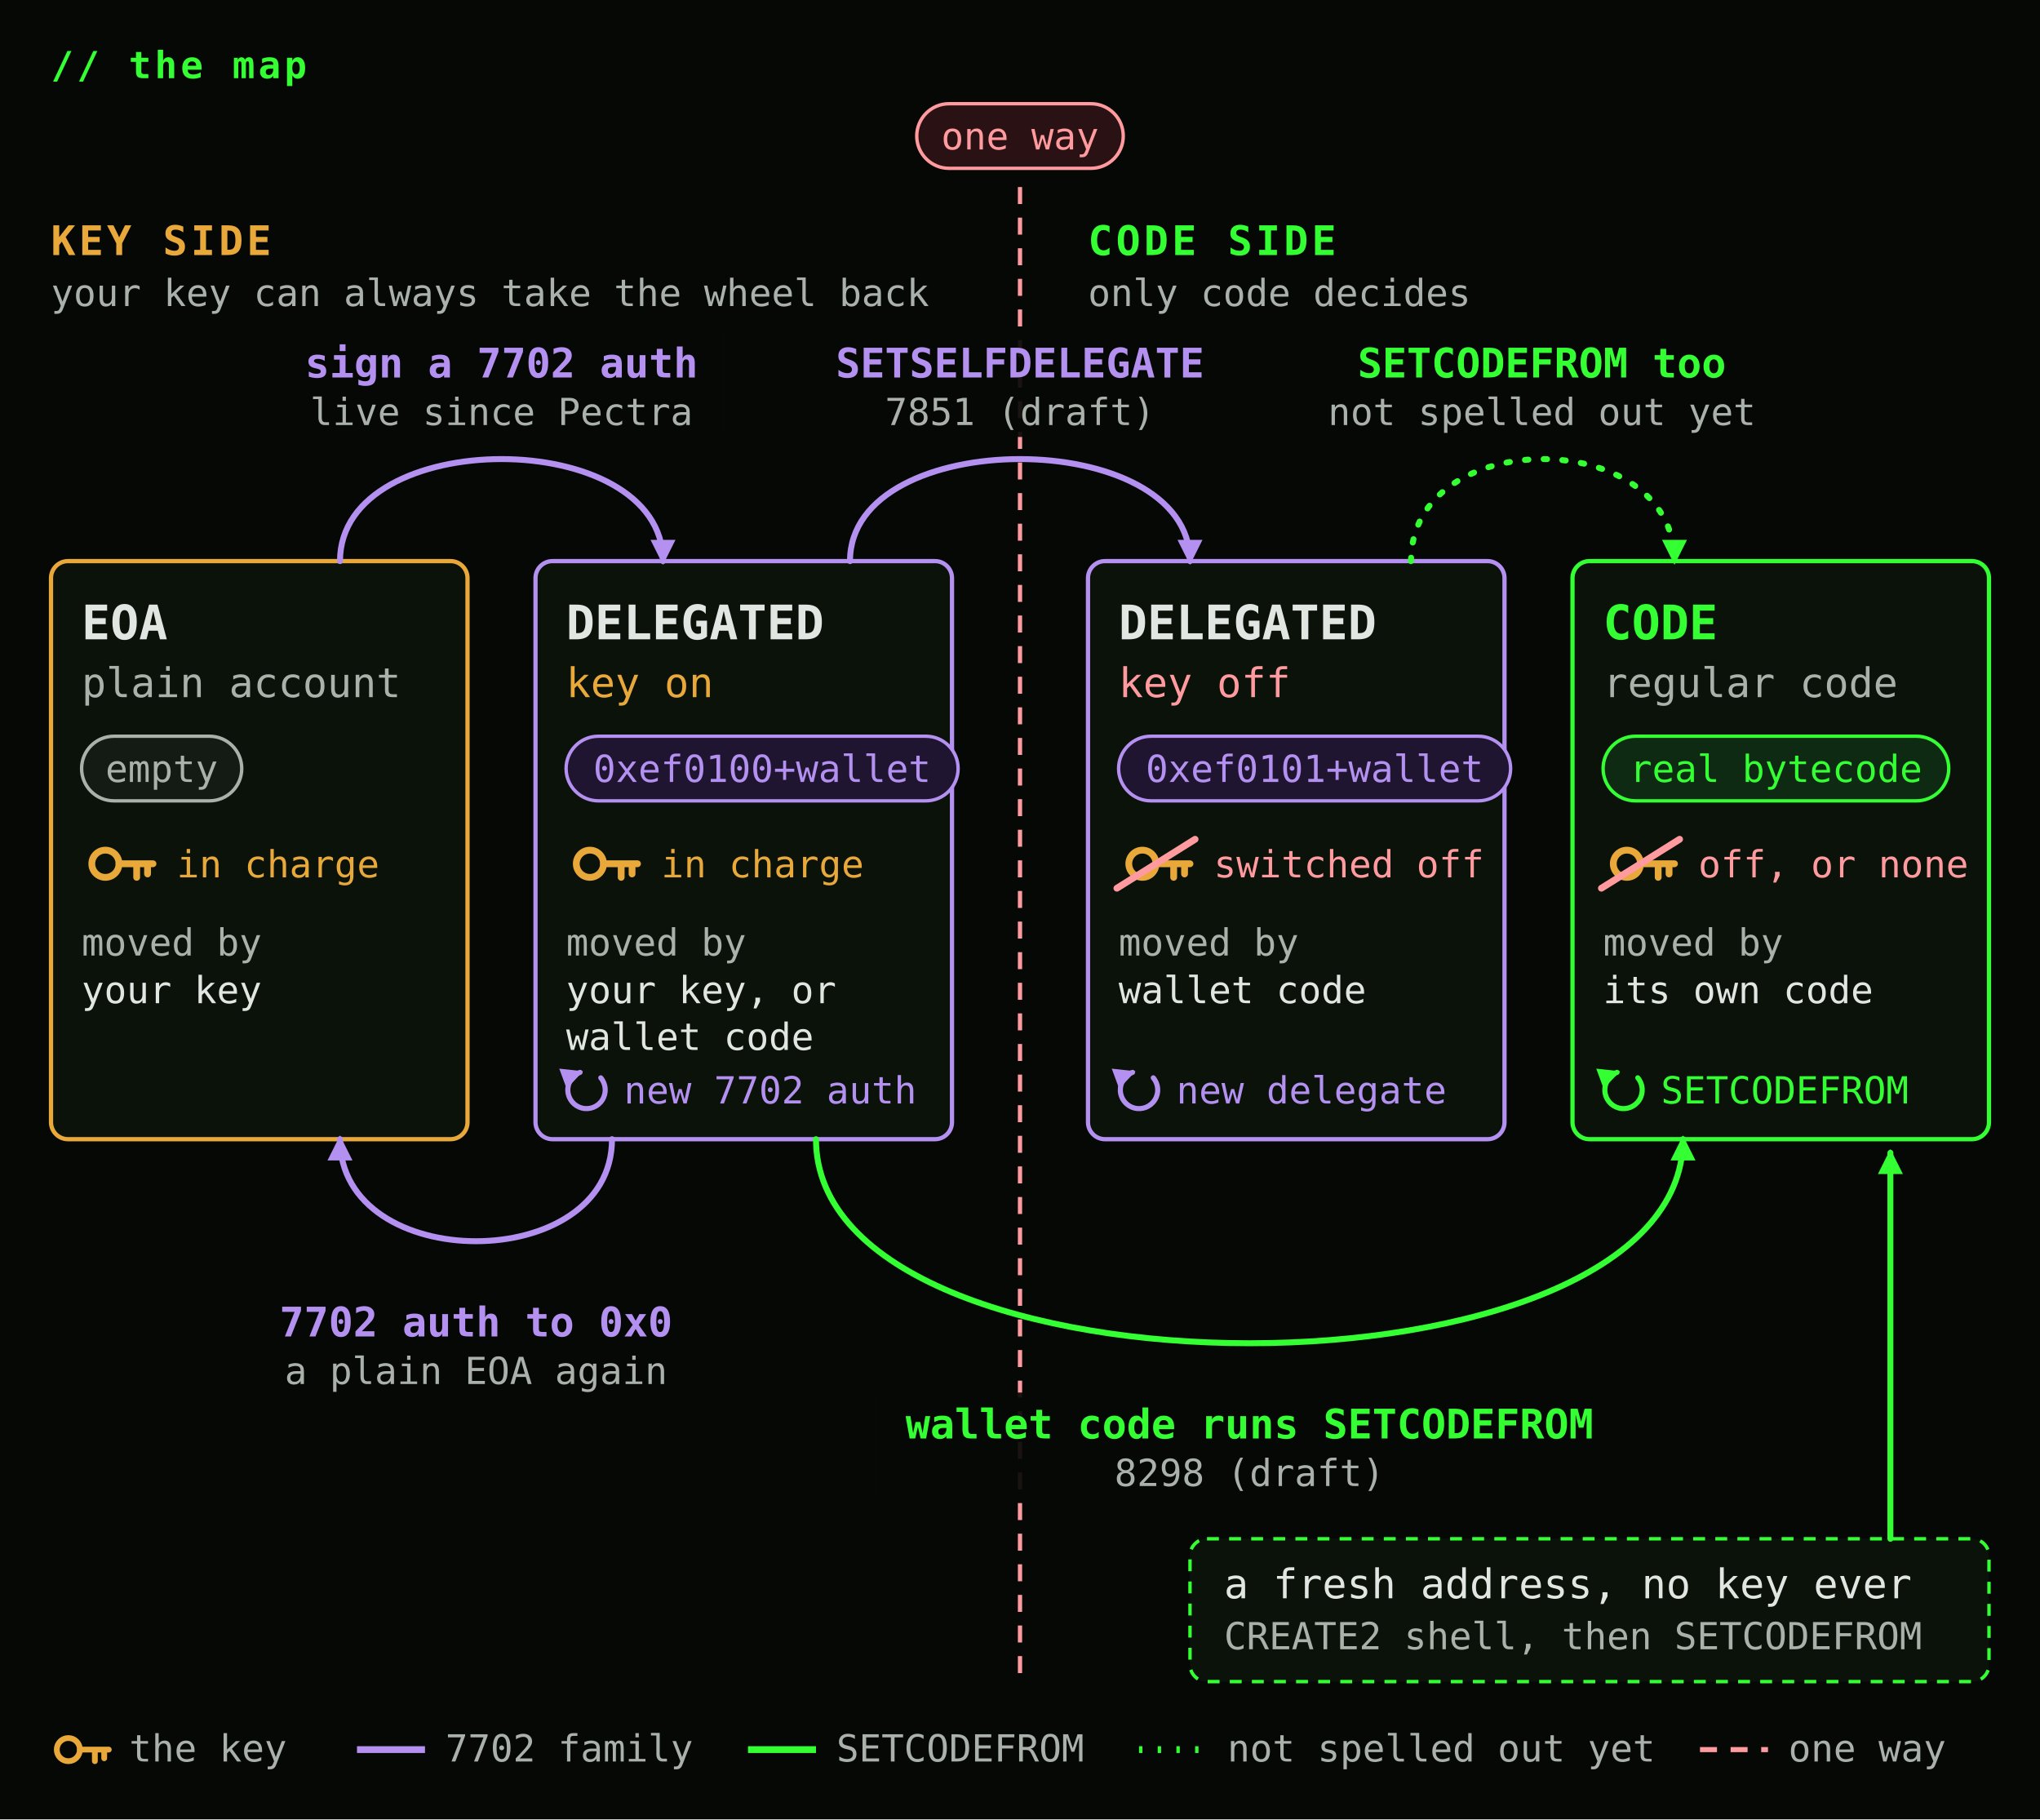
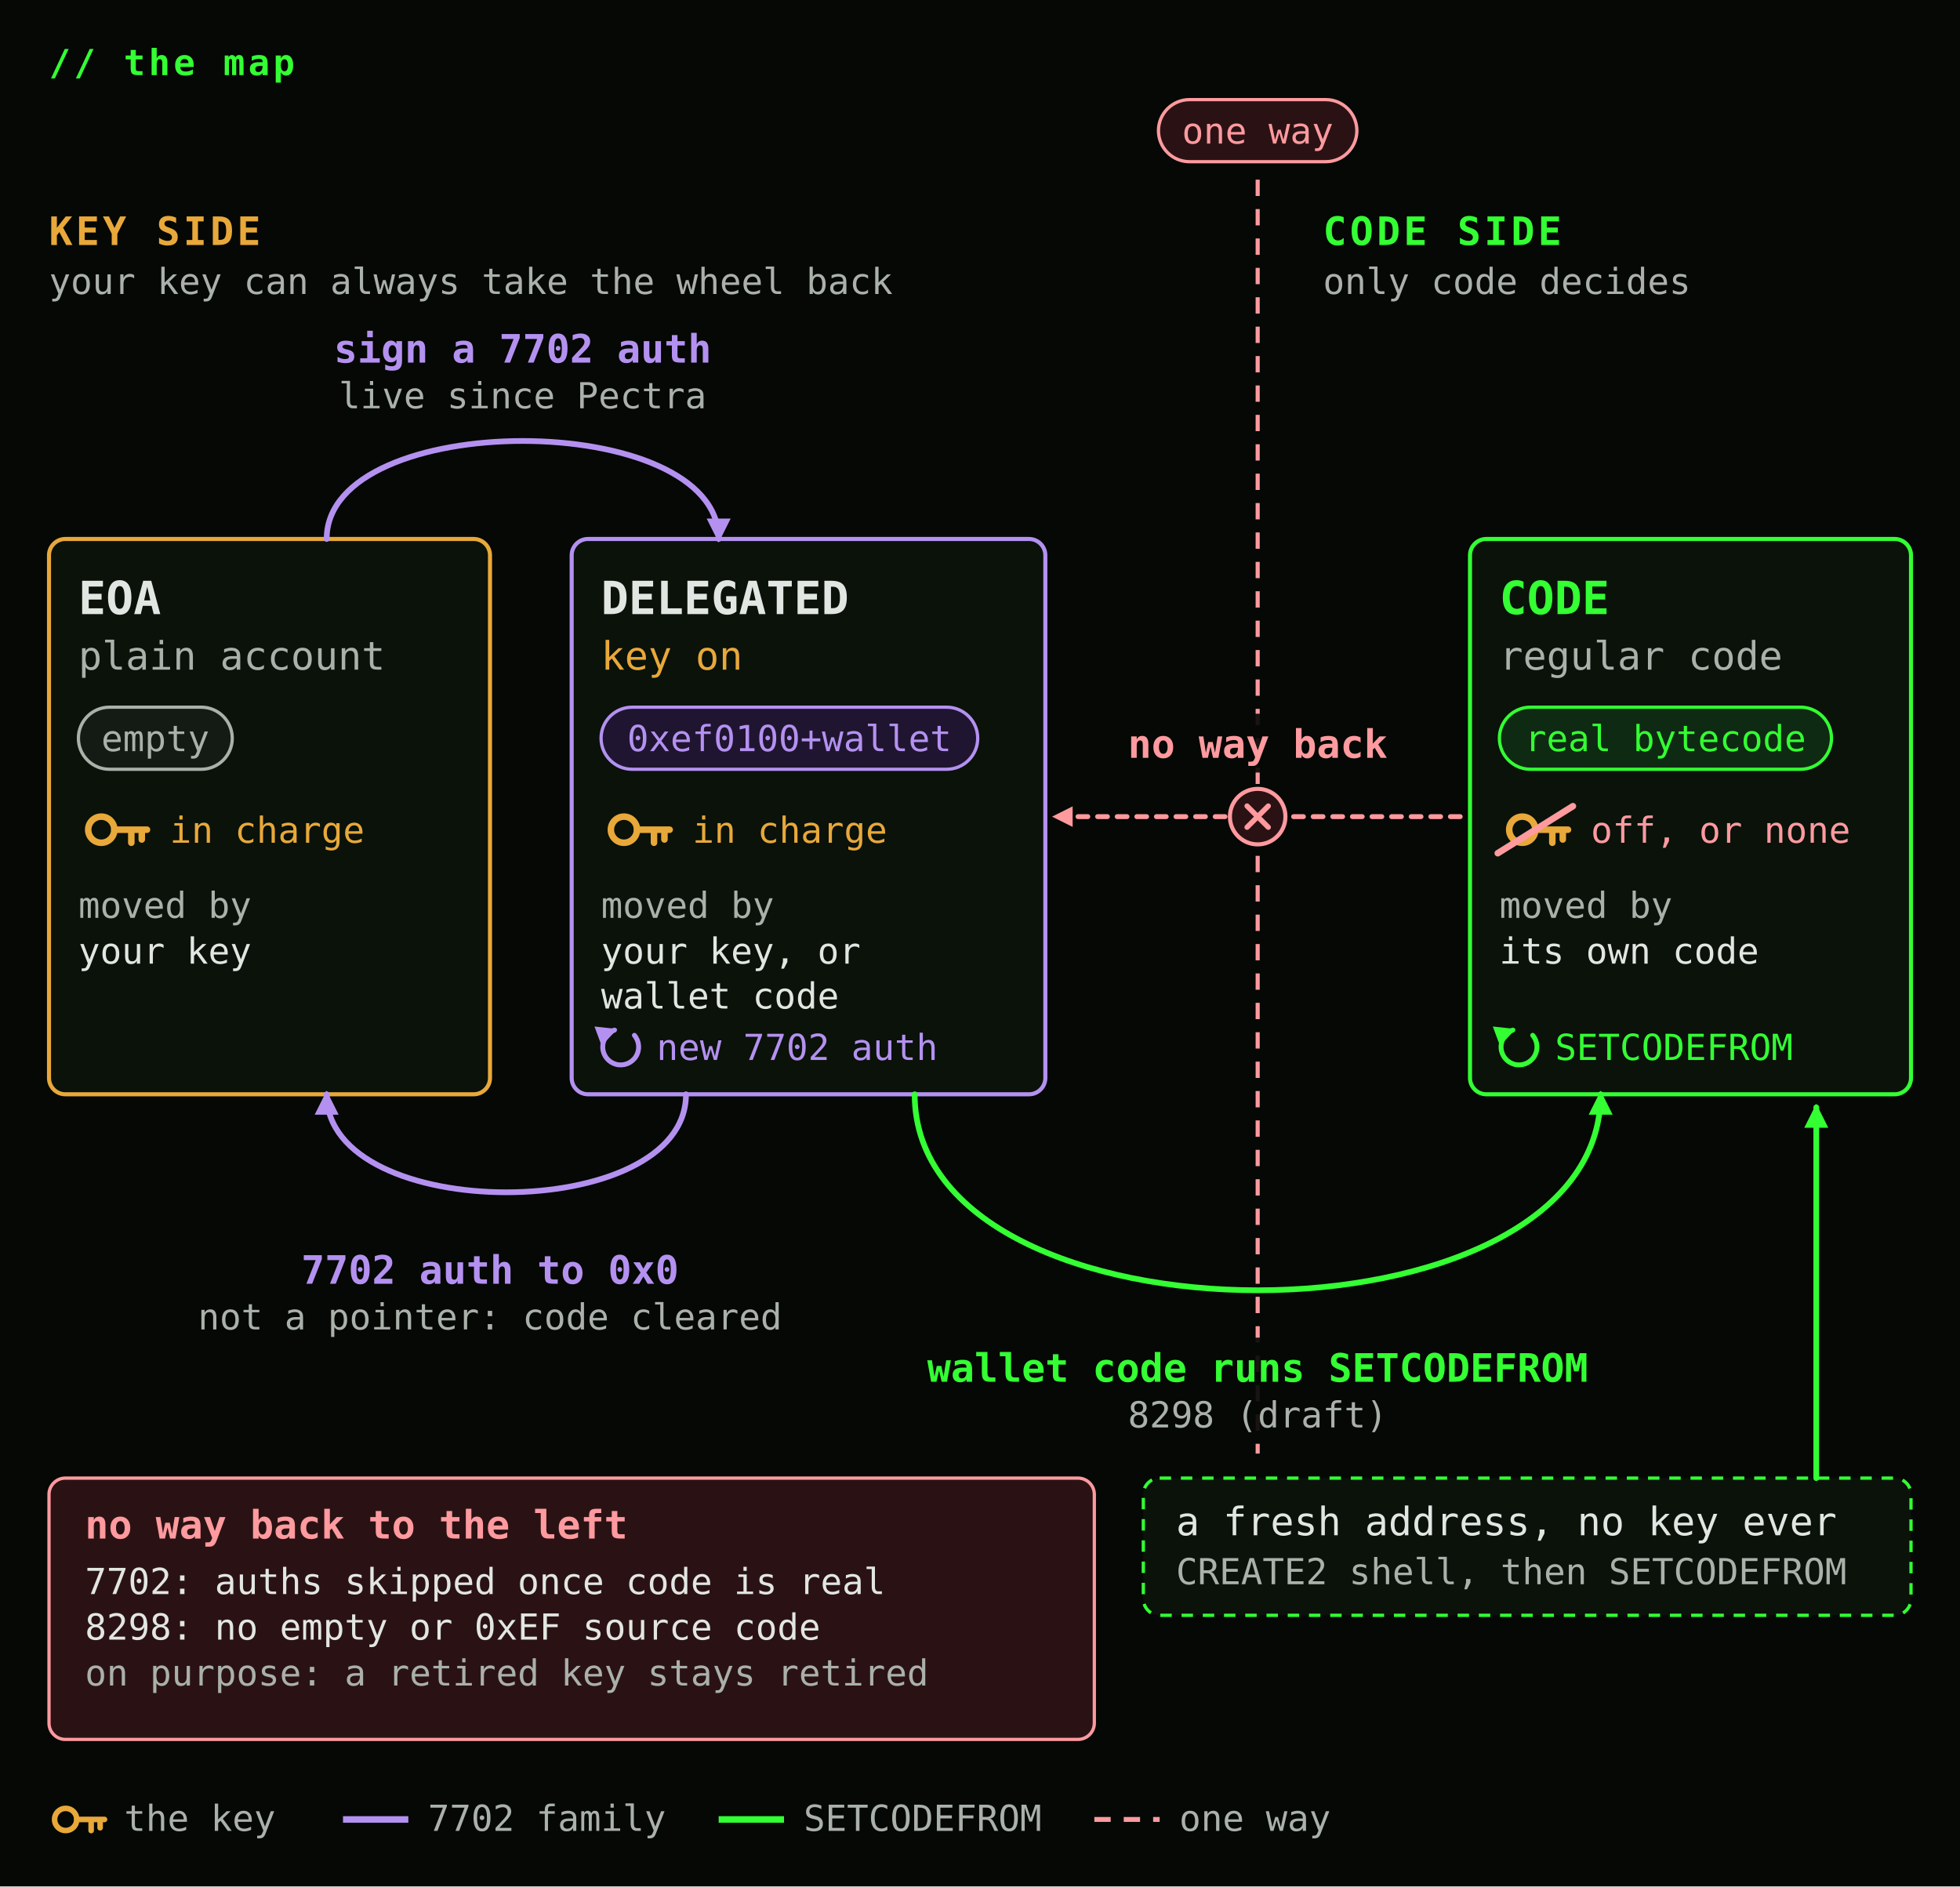
- <svg xmlns="http://www.w3.org/2000/svg" width="1200" height="1070" viewBox="0 0 1200 1070" font-family="ui-monospace, SFMono-Regular, Menlo, Consolas, 'DejaVu Sans Mono', monospace">
+ <svg xmlns="http://www.w3.org/2000/svg" width="1200" height="1155" viewBox="0 0 1200 1155" font-family="ui-monospace, SFMono-Regular, Menlo, Consolas, 'DejaVu Sans Mono', monospace">
  <defs>
    <marker id="ah0" viewBox="0 0 10 10" refX="8.5" refY="5" markerWidth="4.2" markerHeight="4.2" orient="auto-start-reverse">
      <path d="M0,0 L10,5 L0,10 z" fill="#33ff33" />
    </marker>
    <marker id="ah1" viewBox="0 0 10 10" refX="8.5" refY="5" markerWidth="4.2" markerHeight="4.2" orient="auto-start-reverse">
      <path d="M0,0 L10,5 L0,10 z" fill="#e8a83a" />
    </marker>
    <marker id="ah2" viewBox="0 0 10 10" refX="8.5" refY="5" markerWidth="4.2" markerHeight="4.2" orient="auto-start-reverse">
      <path d="M0,0 L10,5 L0,10 z" fill="#b491f0" />
    </marker>
    <marker id="ah3" viewBox="0 0 10 10" refX="8.5" refY="5" markerWidth="4.2" markerHeight="4.2" orient="auto-start-reverse">
      <path d="M0,0 L10,5 L0,10 z" fill="#6fb2e8" />
    </marker>
    <marker id="ah4" viewBox="0 0 10 10" refX="8.5" refY="5" markerWidth="4.2" markerHeight="4.2" orient="auto-start-reverse">
      <path d="M0,0 L10,5 L0,10 z" fill="#ff9a9f" />
    </marker>
    <marker id="ah5" viewBox="0 0 10 10" refX="8.5" refY="5" markerWidth="4.2" markerHeight="4.2" orient="auto-start-reverse">
      <path d="M0,0 L10,5 L0,10 z" fill="#aab0aa" />
    </marker>
  </defs>
-   <rect width="1200" height="1070" fill="#050805" />
+   <rect width="1200" height="1155" fill="#050805" />
  <text x="30" y="46.0" font-size="22" fill="#33ff33" font-weight="700" letter-spacing="2">// the map</text>
-   <line x1="600" y1="110" x2="600" y2="990" stroke="#ff9a9f" stroke-width="2.5" stroke-dasharray="10 8" />
-   <rect x="539.26" y="61.0" width="121.48" height="38" rx="19.0" fill="#2a1214" stroke="#ff9a9f" stroke-width="2" />
-   <text x="600.0" y="87.9" font-size="22" fill="#ff9a9f" text-anchor="middle">one way</text>
+   <line x1="770" y1="110" x2="770" y2="890" stroke="#ff9a9f" stroke-width="2.5" stroke-dasharray="10 8" />
+   <rect x="709.26" y="61.0" width="121.48" height="38" rx="19.0" fill="#2a1214" stroke="#ff9a9f" stroke-width="2" />
+   <text x="770.0" y="87.9" font-size="22" fill="#ff9a9f" text-anchor="middle">one way</text>
  <text x="30" y="150.0" font-size="24" fill="#e8a83a" font-weight="700" letter-spacing="2">KEY SIDE</text>
  <text x="30" y="180.0" font-size="22" fill="#aab0aa">your key can always take the wheel back</text>
-   <text x="640" y="150.0" font-size="24" fill="#33ff33" font-weight="700" letter-spacing="2">CODE SIDE</text>
-   <text x="640" y="180.0" font-size="22" fill="#aab0aa">only code decides</text>
-   <rect x="30" y="330" width="245" height="340" rx="10" fill="#0a120a" stroke="#e8a83a" stroke-width="2.5" />
+   <text x="810" y="150.0" font-size="24" fill="#33ff33" font-weight="700" letter-spacing="2">CODE SIDE</text>
+   <text x="810" y="180.0" font-size="22" fill="#aab0aa">only code decides</text>
+   <rect x="30" y="330" width="270" height="340" rx="10" fill="#0a120a" stroke="#e8a83a" stroke-width="2.5" />
  <text x="48" y="376.0" font-size="28" fill="#e2e6e2" font-weight="700">EOA</text>
  <text x="48" y="410.0" font-size="24" fill="#aab0aa">plain account</text>
  <rect x="48" y="433.0" width="94.2" height="38" rx="19.0" fill="#141a14" stroke="#aab0aa" stroke-width="2" />
  <text x="95.1" y="459.9" font-size="22" fill="#aab0aa" text-anchor="middle">empty</text>
  <g fill="none" stroke="#e8a83a" stroke-width="4.0" stroke-linecap="round">
    <circle cx="62.0" cy="508" r="8.0" />
    <path d="M70.0,508 H90.0 M80.4,508 v8.0 M86.8,508 v6.0" />
  </g>
  <text x="104" y="516.0" font-size="22" fill="#e8a83a">in charge</text>
  <text x="48" y="562.0" font-size="22" fill="#aab0aa">moved by</text>
  <text x="48" y="590.0" font-size="22" fill="#e2e6e2">your key</text>
-   <rect x="315" y="330" width="245" height="340" rx="10" fill="#0a120a" stroke="#b491f0" stroke-width="2.5" />
-   <text x="333" y="376.0" font-size="28" fill="#e2e6e2" font-weight="700">DELEGATED</text>
-   <text x="333" y="410.0" font-size="24" fill="#e8a83a">key on</text>
-   <rect x="333" y="433.0" width="230.6" height="38" rx="19.0" fill="#1f1530" stroke="#b491f0" stroke-width="2" />
-   <text x="448.3" y="459.9" font-size="22" fill="#b491f0" text-anchor="middle">0xef0100+wallet</text>
+   <rect x="350" y="330" width="290" height="340" rx="10" fill="#0a120a" stroke="#b491f0" stroke-width="2.5" />
+   <text x="368" y="376.0" font-size="28" fill="#e2e6e2" font-weight="700">DELEGATED</text>
+   <text x="368" y="410.0" font-size="24" fill="#e8a83a">key on</text>
+   <rect x="368" y="433.0" width="230.6" height="38" rx="19.0" fill="#1f1530" stroke="#b491f0" stroke-width="2" />
+   <text x="483.3" y="459.9" font-size="22" fill="#b491f0" text-anchor="middle">0xef0100+wallet</text>
  <g fill="none" stroke="#e8a83a" stroke-width="4.0" stroke-linecap="round">
-     <circle cx="347.0" cy="508" r="8.0" />
-     <path d="M355.0,508 H375.0 M365.4,508 v8.0 M371.8,508 v6.0" />
+     <circle cx="382.0" cy="508" r="8.0" />
+     <path d="M390.0,508 H410.0 M400.4,508 v8.0 M406.8,508 v6.0" />
  </g>
-   <text x="389" y="516.0" font-size="22" fill="#e8a83a">in charge</text>
-   <text x="333" y="562.0" font-size="22" fill="#aab0aa">moved by</text>
-   <text x="333" y="590.0" font-size="22" fill="#e2e6e2">your key, or</text>
-   <text x="333" y="617.5" font-size="22" fill="#e2e6e2">wallet code</text>
-   <path d="M353.4,633.9 A11,11 0 1,1 341.2,630.7" fill="none" stroke="#b491f0" stroke-width="3" stroke-linecap="round" stroke-linejoin="round" marker-end="url(#ah2)" />
-   <text x="367" y="649.0" font-size="22" fill="#b491f0">new 7702 auth</text>
-   <rect x="640" y="330" width="245" height="340" rx="10" fill="#0a120a" stroke="#b491f0" stroke-width="2.5" />
-   <text x="658" y="376.0" font-size="28" fill="#e2e6e2" font-weight="700">DELEGATED</text>
-   <text x="658" y="410.0" font-size="24" fill="#ff9a9f">key off</text>
-   <rect x="658" y="433.0" width="230.6" height="38" rx="19.0" fill="#1f1530" stroke="#b491f0" stroke-width="2" />
-   <text x="773.3" y="459.9" font-size="22" fill="#b491f0" text-anchor="middle">0xef0101+wallet</text>
+   <text x="424" y="516.0" font-size="22" fill="#e8a83a">in charge</text>
+   <text x="368" y="562.0" font-size="22" fill="#aab0aa">moved by</text>
+   <text x="368" y="590.0" font-size="22" fill="#e2e6e2">your key, or</text>
+   <text x="368" y="617.5" font-size="22" fill="#e2e6e2">wallet code</text>
+   <path d="M388.4,633.9 A11,11 0 1,1 376.2,630.7" fill="none" stroke="#b491f0" stroke-width="3" stroke-linecap="round" stroke-linejoin="round" marker-end="url(#ah2)" />
+   <text x="402" y="649.0" font-size="22" fill="#b491f0">new 7702 auth</text>
+   <rect x="900" y="330" width="270" height="340" rx="10" fill="#0a120a" stroke="#33ff33" stroke-width="2.5" />
+   <text x="918" y="376.0" font-size="28" fill="#33ff33" font-weight="700">CODE</text>
+   <text x="918" y="410.0" font-size="24" fill="#aab0aa">regular code</text>
+   <rect x="918" y="433.0" width="203.32" height="38" rx="19.0" fill="#0f2a12" stroke="#33ff33" stroke-width="2" />
+   <text x="1019.66" y="459.9" font-size="22" fill="#33ff33" text-anchor="middle">real bytecode</text>
  <g fill="none" stroke="#e8a83a" stroke-width="4.0" stroke-linecap="round">
-     <circle cx="672.0" cy="508" r="8.0" />
-     <path d="M680.0,508 H700.0 M690.4,508 v8.0 M696.8,508 v6.0" />
+     <circle cx="932.0" cy="508" r="8.0" />
+     <path d="M940.0,508 H960.0 M950.4,508 v8.0 M956.8,508 v6.0" />
  </g>
-   <path d="M657.0,522.4 L703.0,493.6" stroke="#ff9a9f" stroke-width="4.0" stroke-linecap="round" />
-   <text x="714" y="516.0" font-size="22" fill="#ff9a9f">switched off</text>
-   <text x="658" y="562.0" font-size="22" fill="#aab0aa">moved by</text>
-   <text x="658" y="590.0" font-size="22" fill="#e2e6e2">wallet code</text>
-   <path d="M678.4,633.9 A11,11 0 1,1 666.2,630.7" fill="none" stroke="#b491f0" stroke-width="3" stroke-linecap="round" stroke-linejoin="round" marker-end="url(#ah2)" />
-   <text x="692" y="649.0" font-size="22" fill="#b491f0">new delegate</text>
-   <rect x="925" y="330" width="245" height="340" rx="10" fill="#0a120a" stroke="#33ff33" stroke-width="2.5" />
-   <text x="943" y="376.0" font-size="28" fill="#33ff33" font-weight="700">CODE</text>
-   <text x="943" y="410.0" font-size="24" fill="#aab0aa">regular code</text>
-   <rect x="943" y="433.0" width="203.32" height="38" rx="19.0" fill="#0f2a12" stroke="#33ff33" stroke-width="2" />
-   <text x="1044.66" y="459.9" font-size="22" fill="#33ff33" text-anchor="middle">real bytecode</text>
-   <g fill="none" stroke="#e8a83a" stroke-width="4.0" stroke-linecap="round">
-     <circle cx="957.0" cy="508" r="8.0" />
-     <path d="M965.0,508 H985.0 M975.4,508 v8.0 M981.8,508 v6.0" />
-   </g>
-   <path d="M942.0,522.4 L988.0,493.6" stroke="#ff9a9f" stroke-width="4.0" stroke-linecap="round" />
-   <text x="999" y="516.0" font-size="22" fill="#ff9a9f">off, or none</text>
-   <text x="943" y="562.0" font-size="22" fill="#aab0aa">moved by</text>
-   <text x="943" y="590.0" font-size="22" fill="#e2e6e2">its own code</text>
-   <path d="M963.4,633.9 A11,11 0 1,1 951.2,630.7" fill="none" stroke="#33ff33" stroke-width="3" stroke-linecap="round" stroke-linejoin="round" marker-end="url(#ah0)" />
-   <text x="977" y="649.0" font-size="22" fill="#33ff33">SETCODEFROM</text>
-   <path d="M200,330 C200,250 390,250 390,330" fill="none" stroke="#b491f0" stroke-width="3.5" stroke-linecap="round" stroke-linejoin="round" marker-end="url(#ah2)" />
-   <rect x="164.0" y="195" width="262.1" height="62" fill="#050805" opacity="0.92" />
-   <text x="295" y="222.0" font-size="24" fill="#b491f0" text-anchor="middle" font-weight="700">sign a 7702 auth</text>
-   <text x="295" y="250.0" font-size="22" fill="#aab0aa" text-anchor="middle">live since Pectra</text>
-   <path d="M500,330 C500,250 700,250 700,330" fill="none" stroke="#b491f0" stroke-width="3.5" stroke-linecap="round" stroke-linejoin="round" marker-end="url(#ah2)" />
-   <rect x="476.4" y="195" width="247.2" height="62" fill="#050805" opacity="0.92" />
-   <text x="600" y="222.0" font-size="24" fill="#b491f0" text-anchor="middle" font-weight="700">SETSELFDELEGATE</text>
-   <text x="600" y="250.0" font-size="22" fill="#aab0aa" text-anchor="middle">7851 (draft)</text>
-   <path d="M830,330 C830,250 985,250 985,330" fill="none" stroke="#33ff33" stroke-width="3.5" stroke-linecap="round" stroke-linejoin="round" stroke-dasharray="2 9" marker-end="url(#ah0)" />
-   <rect x="765.4" y="195" width="283.2" height="62" fill="#050805" opacity="0.92" />
-   <text x="907" y="222.0" font-size="24" fill="#33ff33" text-anchor="middle" font-weight="700">SETCODEFROM too</text>
-   <text x="907" y="250.0" font-size="22" fill="#aab0aa" text-anchor="middle">not spelled out yet</text>
-   <path d="M480,670 C480,830 990,830 990,670" fill="none" stroke="#33ff33" stroke-width="3.5" stroke-linecap="round" stroke-linejoin="round" marker-end="url(#ah0)" />
-   <rect x="514.7" y="819" width="440.6" height="62" fill="#050805" opacity="0.92" />
-   <text x="735" y="846.0" font-size="24" fill="#33ff33" text-anchor="middle" font-weight="700">wallet code runs SETCODEFROM</text>
-   <text x="735" y="874.0" font-size="22" fill="#aab0aa" text-anchor="middle">8298 (draft)</text>
-   <path d="M360,670 C360,750 200,750 200,670" fill="none" stroke="#b491f0" stroke-width="3.5" stroke-linecap="round" stroke-linejoin="round" marker-end="url(#ah2)" />
-   <rect x="149.0" y="759" width="262.1" height="62" fill="#050805" opacity="0.92" />
-   <text x="280" y="786.0" font-size="24" fill="#b491f0" text-anchor="middle" font-weight="700">7702 auth to 0x0</text>
-   <text x="280" y="814.0" font-size="22" fill="#aab0aa" text-anchor="middle">a plain EOA again</text>
+   <path d="M917.0,522.4 L963.0,493.6" stroke="#ff9a9f" stroke-width="4.0" stroke-linecap="round" />
+   <text x="974" y="516.0" font-size="22" fill="#ff9a9f">off, or none</text>
+   <text x="918" y="562.0" font-size="22" fill="#aab0aa">moved by</text>
+   <text x="918" y="590.0" font-size="22" fill="#e2e6e2">its own code</text>
+   <path d="M938.4,633.9 A11,11 0 1,1 926.2,630.7" fill="none" stroke="#33ff33" stroke-width="3" stroke-linecap="round" stroke-linejoin="round" marker-end="url(#ah0)" />
+   <text x="952" y="649.0" font-size="22" fill="#33ff33">SETCODEFROM</text>
+   <path d="M894,500.0 L646,500.0" fill="none" stroke="#ff9a9f" stroke-width="3" stroke-linecap="round" stroke-linejoin="round" stroke-dasharray="6 6" marker-end="url(#ah4)" />
+   <circle cx="770" cy="500.0" r="17" fill="#2a1214" stroke="#ff9a9f" stroke-width="2.5" />
+   <path d="M763.5,493.5 l13,13 M776.5,493.5 l-13,13" stroke="#ff9a9f" stroke-width="3.2" stroke-linecap="round" />
+   <rect x="676.2" y="437.0" width="187.7" height="36" fill="#050805" opacity="0.92" />
+   <text x="770" y="464.0" font-size="24" fill="#ff9a9f" text-anchor="middle" font-weight="700">no way back</text>
+   <path d="M200,330 C200,250 440,250 440,330" fill="none" stroke="#b491f0" stroke-width="3.5" stroke-linecap="round" stroke-linejoin="round" marker-end="url(#ah2)" />
+   <rect x="189.0" y="195" width="262.1" height="62" fill="#050805" opacity="0.92" />
+   <text x="320" y="222.0" font-size="24" fill="#b491f0" text-anchor="middle" font-weight="700">sign a 7702 auth</text>
+   <text x="320" y="250.0" font-size="22" fill="#aab0aa" text-anchor="middle">live since Pectra</text>
+   <path d="M560,670 C560,830 980,830 980,670" fill="none" stroke="#33ff33" stroke-width="3.5" stroke-linecap="round" stroke-linejoin="round" marker-end="url(#ah0)" />
+   <rect x="549.7" y="819" width="440.6" height="62" fill="#050805" opacity="0.92" />
+   <text x="770" y="846.0" font-size="24" fill="#33ff33" text-anchor="middle" font-weight="700">wallet code runs SETCODEFROM</text>
+   <text x="770" y="874.0" font-size="22" fill="#aab0aa" text-anchor="middle">8298 (draft)</text>
+   <path d="M420,670 C420,750 200,750 200,670" fill="none" stroke="#b491f0" stroke-width="3.5" stroke-linecap="round" stroke-linejoin="round" marker-end="url(#ah2)" />
+   <rect x="103.9" y="759" width="392.3" height="62" fill="#050805" opacity="0.92" />
+   <text x="300" y="786.0" font-size="24" fill="#b491f0" text-anchor="middle" font-weight="700">7702 auth to 0x0</text>
+   <text x="300" y="814.0" font-size="22" fill="#aab0aa" text-anchor="middle">not a pointer: code cleared</text>
  <rect x="700" y="905" width="470" height="84" rx="10" fill="#0a120a" stroke="#33ff33" stroke-width="2" stroke-dasharray="7 6" />
  <text x="720" y="940.0" font-size="24" fill="#e2e6e2">a fresh address, no key ever</text>
  <text x="720" y="970.0" font-size="22" fill="#aab0aa">CREATE2 shell, then SETCODEFROM</text>
  <path d="M1112,905 L1112,678" fill="none" stroke="#33ff33" stroke-width="3.5" stroke-linecap="round" stroke-linejoin="round" marker-end="url(#ah0)" />
+   <rect x="30" y="905" width="640" height="160" rx="10" fill="#2a1214" stroke="#ff9a9f" stroke-width="2" />
+   <text x="52" y="942.0" font-size="24" fill="#ff9a9f" font-weight="700">no way back to the left</text>
+   <text x="52" y="976.0" font-size="22" fill="#e2e6e2">7702: auths skipped once code is real</text>
+   <text x="52" y="1003.9" font-size="22" fill="#e2e6e2">8298: no empty or 0xEF source code</text>
+   <text x="52" y="1032.0" font-size="22" fill="#aab0aa">on purpose: a retired key stays retired</text>
  <g fill="none" stroke="#e8a83a" stroke-width="3.4" stroke-linecap="round">
-     <circle cx="40.2" cy="1029" r="6.8" />
-     <path d="M47.0,1029 H64.0 M55.8,1029 v6.8 M61.3,1029 v5.1" />
+     <circle cx="40.2" cy="1114" r="6.8" />
+     <path d="M47.0,1114 H64.0 M55.8,1114 v6.8 M61.3,1114 v5.1" />
  </g>
-   <text x="76" y="1036.0" font-size="22" fill="#aab0aa">the key</text>
-   <line x1="210" y1="1029" x2="250" y2="1029" stroke="#b491f0" stroke-width="4" />
-   <text x="262" y="1036.0" font-size="22" fill="#aab0aa">7702 family</text>
-   <line x1="440" y1="1029" x2="480" y2="1029" stroke="#33ff33" stroke-width="4" />
-   <text x="492" y="1036.0" font-size="22" fill="#aab0aa">SETCODEFROM</text>
-   <line x1="670" y1="1029" x2="710" y2="1029" stroke="#33ff33" stroke-width="4" stroke-dasharray="2 9" />
-   <text x="722" y="1036.0" font-size="22" fill="#aab0aa">not spelled out yet</text>
-   <line x1="1000" y1="1029" x2="1040" y2="1029" stroke="#ff9a9f" stroke-width="3" stroke-dasharray="10 8" />
-   <text x="1052" y="1036.0" font-size="22" fill="#aab0aa">one way</text>
+   <text x="76" y="1121.0" font-size="22" fill="#aab0aa">the key</text>
+   <line x1="210" y1="1114" x2="250" y2="1114" stroke="#b491f0" stroke-width="4" />
+   <text x="262" y="1121.0" font-size="22" fill="#aab0aa">7702 family</text>
+   <line x1="440" y1="1114" x2="480" y2="1114" stroke="#33ff33" stroke-width="4" />
+   <text x="492" y="1121.0" font-size="22" fill="#aab0aa">SETCODEFROM</text>
+   <line x1="670" y1="1114" x2="710" y2="1114" stroke="#ff9a9f" stroke-width="3" stroke-dasharray="10 8" />
+   <text x="722" y="1121.0" font-size="22" fill="#aab0aa">one way</text>
</svg>
